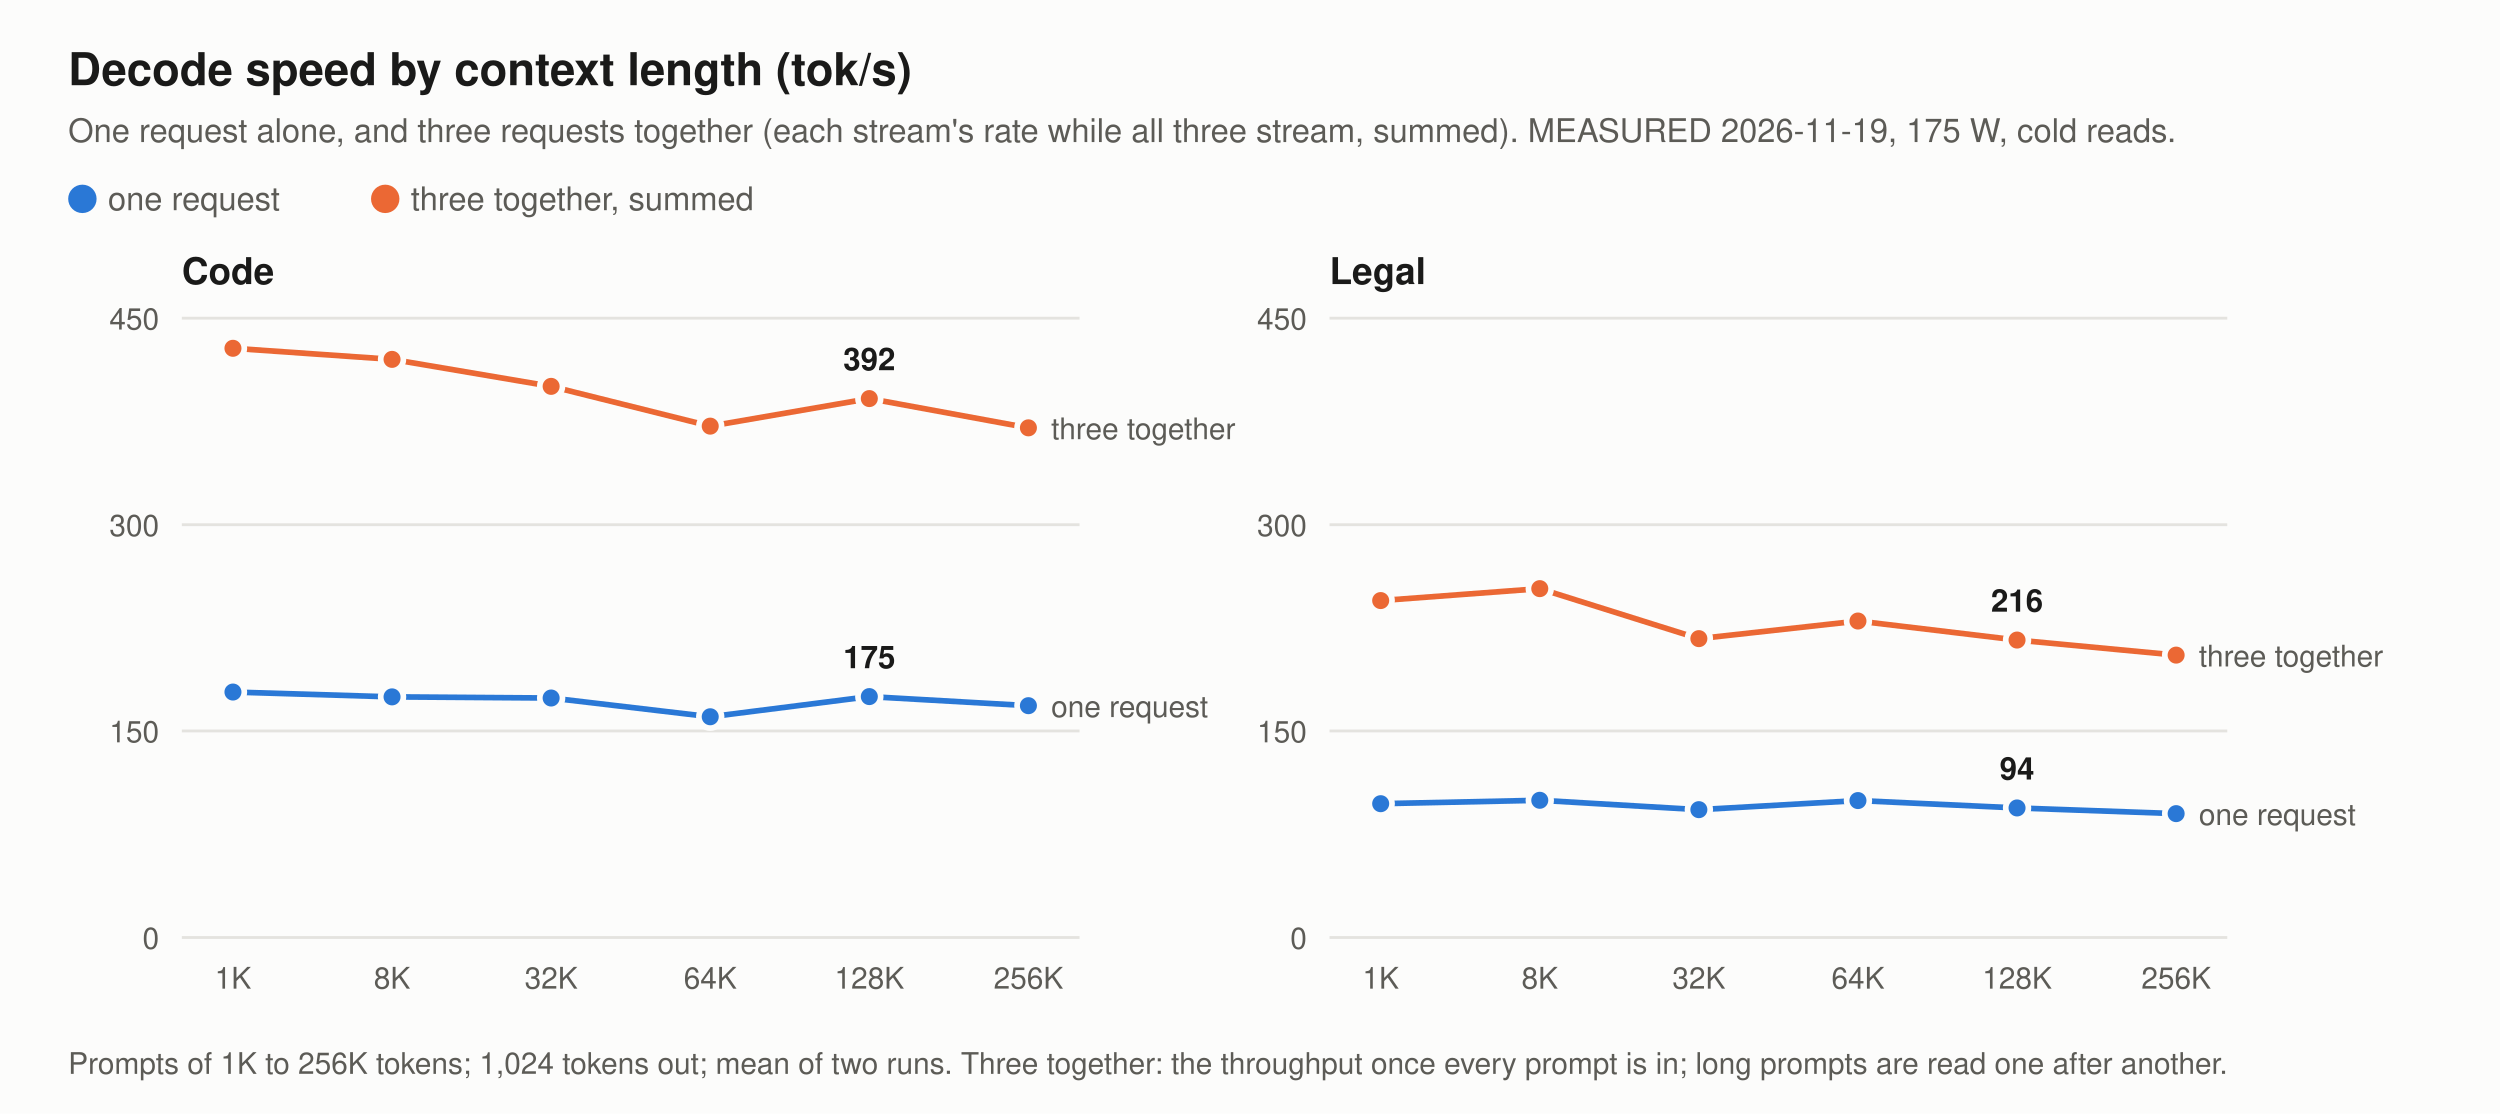
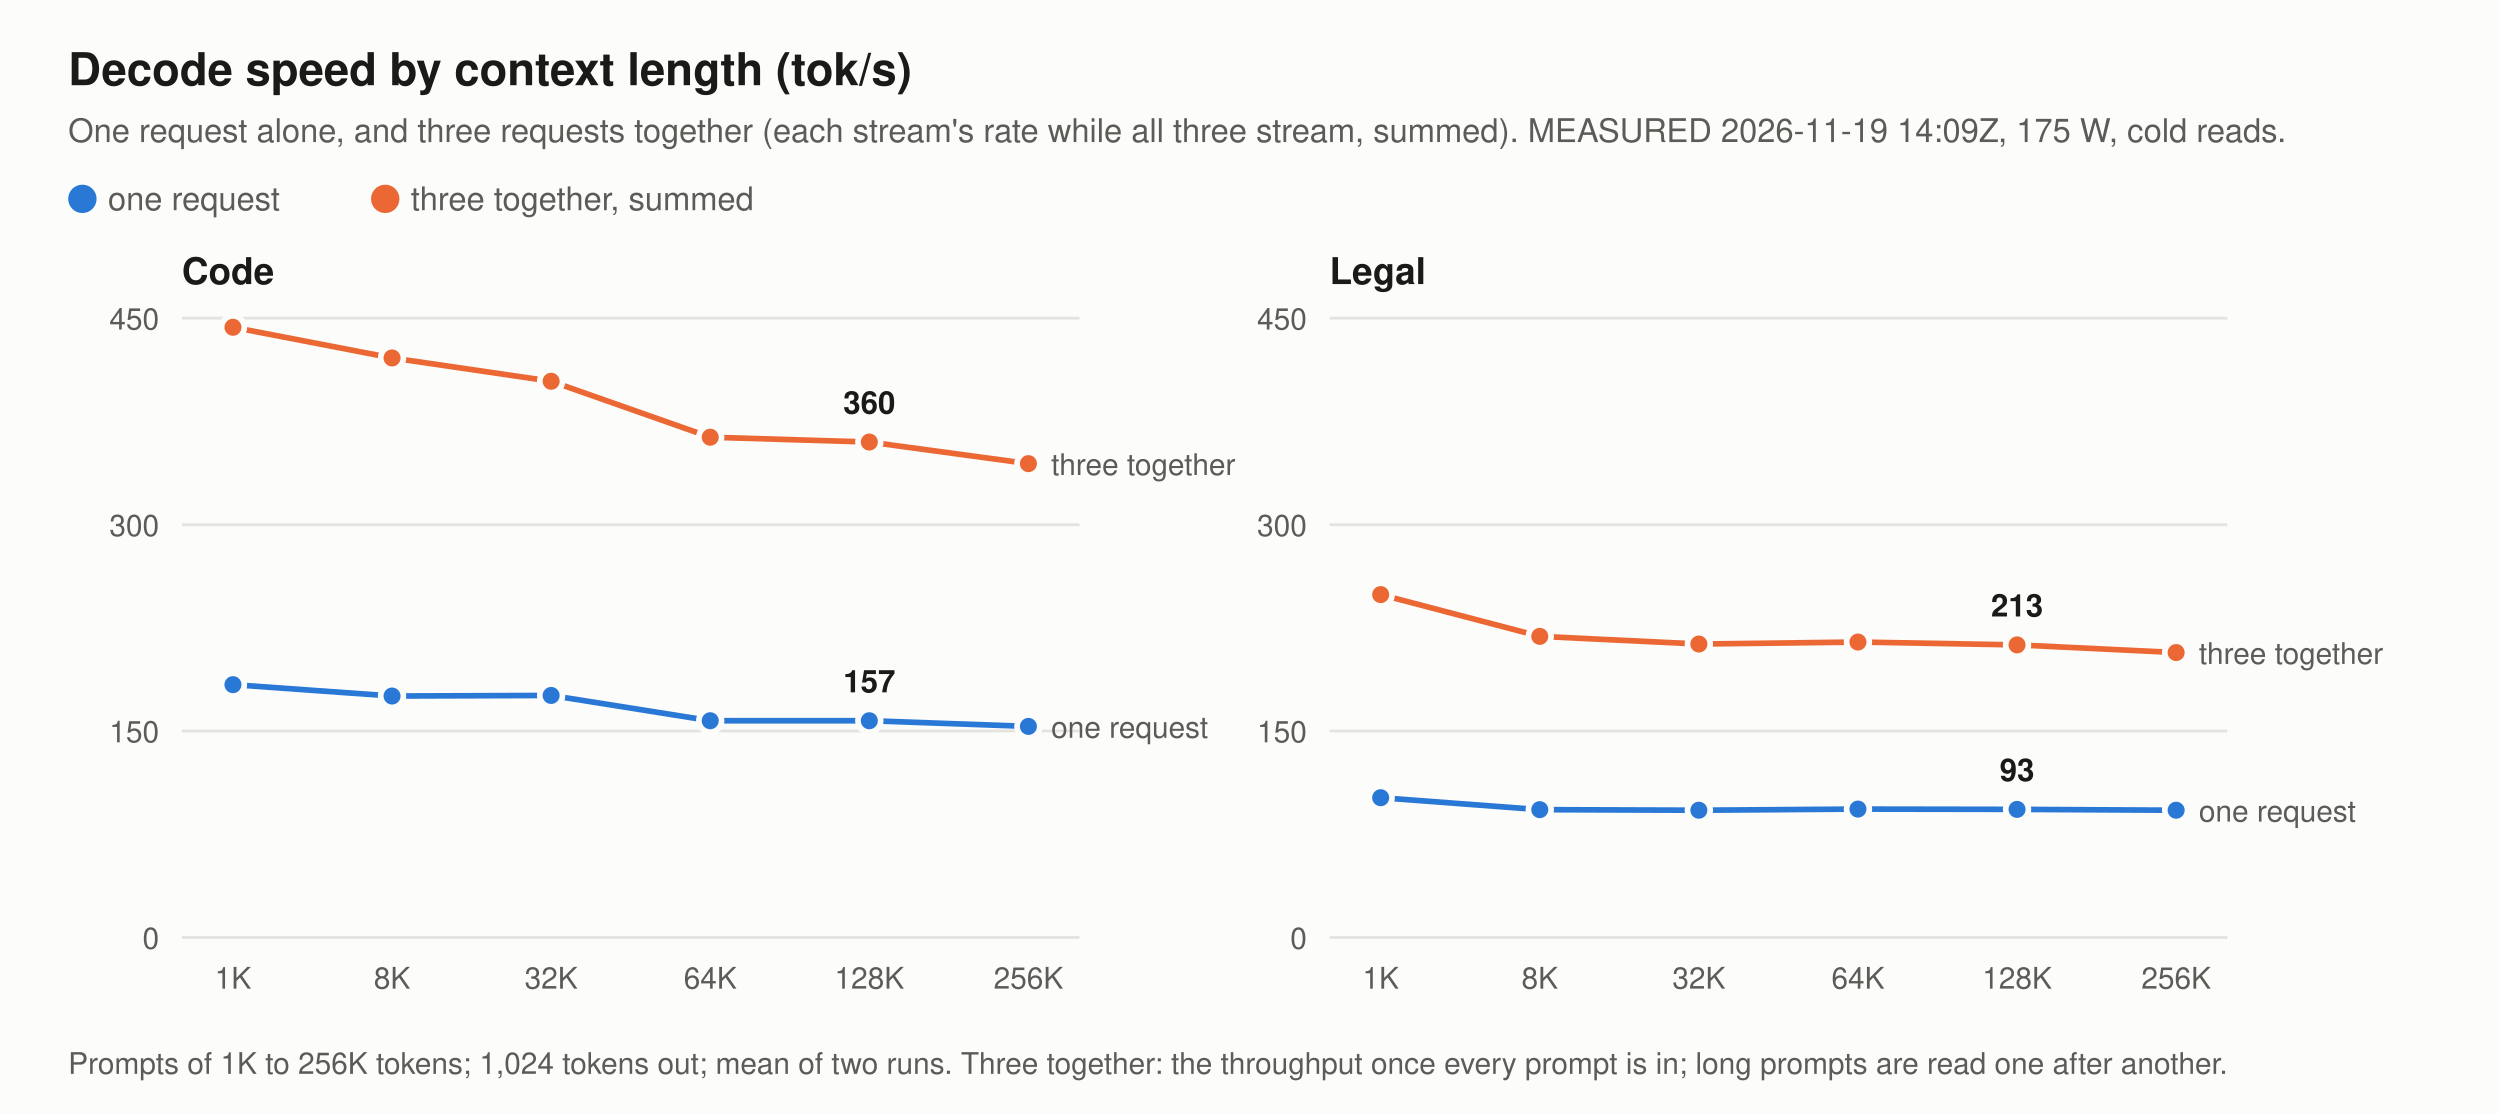
<svg xmlns="http://www.w3.org/2000/svg" width="880" height="392" viewBox="0 0 880 392" role="img" aria-label="Decode speed by context length (tok/s)">
  <rect width="880" height="392" fill="#fcfcfb" />
  <text x="24.0" y="30.0" font-family="-apple-system,BlinkMacSystemFont,'Segoe UI',Helvetica,Arial,sans-serif" font-size="16" fill="#1a1a19" text-anchor="start" font-weight="600">Decode speed by context length (tok/s)</text>
-   <text x="24.0" y="50.0" font-family="-apple-system,BlinkMacSystemFont,'Segoe UI',Helvetica,Arial,sans-serif" font-size="11.5" fill="#5c5b56" text-anchor="start" font-weight="normal">One request alone, and three requests together (each stream's rate while all three stream, summed). MEASURED 2026-11-19, 175 W, cold reads.</text>
+   <text x="24.0" y="50.0" font-family="-apple-system,BlinkMacSystemFont,'Segoe UI',Helvetica,Arial,sans-serif" font-size="11.5" fill="#5c5b56" text-anchor="start" font-weight="normal">One request alone, and three requests together (each stream's rate while all three stream, summed). MEASURED 2026-11-19 14:09Z, 175 W, cold reads.</text>
  <circle cx="29" cy="70" r="5" fill="#2a78d6" />
  <text x="38.0" y="74.0" font-family="-apple-system,BlinkMacSystemFont,'Segoe UI',Helvetica,Arial,sans-serif" font-size="11.5" fill="#5c5b56" text-anchor="start" font-weight="normal">one request</text>
  <circle cx="135.6" cy="70" r="5" fill="#eb6834" />
  <text x="144.6" y="74.0" font-family="-apple-system,BlinkMacSystemFont,'Segoe UI',Helvetica,Arial,sans-serif" font-size="11.5" fill="#5c5b56" text-anchor="start" font-weight="normal">three together, summed</text>
  <text x="64.0" y="100.0" font-family="-apple-system,BlinkMacSystemFont,'Segoe UI',Helvetica,Arial,sans-serif" font-size="13" fill="#1a1a19" text-anchor="start" font-weight="600">Code</text>
  <line x1="64" x2="380" y1="330.0" y2="330.0" stroke="#e4e3df" stroke-width="1" />
  <text x="56.0" y="334.0" font-family="-apple-system,BlinkMacSystemFont,'Segoe UI',Helvetica,Arial,sans-serif" font-size="10.5" fill="#5c5b56" text-anchor="end" font-weight="normal">0</text>
  <line x1="64" x2="380" y1="257.3" y2="257.3" stroke="#e4e3df" stroke-width="1" />
  <text x="56.0" y="261.3" font-family="-apple-system,BlinkMacSystemFont,'Segoe UI',Helvetica,Arial,sans-serif" font-size="10.5" fill="#5c5b56" text-anchor="end" font-weight="normal">150</text>
  <line x1="64" x2="380" y1="184.7" y2="184.7" stroke="#e4e3df" stroke-width="1" />
  <text x="56.0" y="188.7" font-family="-apple-system,BlinkMacSystemFont,'Segoe UI',Helvetica,Arial,sans-serif" font-size="10.5" fill="#5c5b56" text-anchor="end" font-weight="normal">300</text>
  <line x1="64" x2="380" y1="112.0" y2="112.0" stroke="#e4e3df" stroke-width="1" />
  <text x="56.0" y="116.0" font-family="-apple-system,BlinkMacSystemFont,'Segoe UI',Helvetica,Arial,sans-serif" font-size="10.5" fill="#5c5b56" text-anchor="end" font-weight="normal">450</text>
  <text x="82.0" y="348.0" font-family="-apple-system,BlinkMacSystemFont,'Segoe UI',Helvetica,Arial,sans-serif" font-size="10.5" fill="#5c5b56" text-anchor="middle" font-weight="normal">1K</text>
  <text x="138.0" y="348.0" font-family="-apple-system,BlinkMacSystemFont,'Segoe UI',Helvetica,Arial,sans-serif" font-size="10.5" fill="#5c5b56" text-anchor="middle" font-weight="normal">8K</text>
  <text x="194.0" y="348.0" font-family="-apple-system,BlinkMacSystemFont,'Segoe UI',Helvetica,Arial,sans-serif" font-size="10.5" fill="#5c5b56" text-anchor="middle" font-weight="normal">32K</text>
  <text x="250.0" y="348.0" font-family="-apple-system,BlinkMacSystemFont,'Segoe UI',Helvetica,Arial,sans-serif" font-size="10.5" fill="#5c5b56" text-anchor="middle" font-weight="normal">64K</text>
  <text x="306.0" y="348.0" font-family="-apple-system,BlinkMacSystemFont,'Segoe UI',Helvetica,Arial,sans-serif" font-size="10.5" fill="#5c5b56" text-anchor="middle" font-weight="normal">128K</text>
  <text x="362.0" y="348.0" font-family="-apple-system,BlinkMacSystemFont,'Segoe UI',Helvetica,Arial,sans-serif" font-size="10.5" fill="#5c5b56" text-anchor="middle" font-weight="normal">256K</text>
-   <polyline fill="none" stroke="#eb6834" stroke-width="2" stroke-linejoin="round" points="82.0,122.6 138.0,126.5 194.0,136.0 250.0,150.0 306.0,140.3 362.0,150.6" />
-   <circle cx="82.0" cy="122.6" r="4" fill="#eb6834" stroke="#fcfcfb" stroke-width="2" />
-   <circle cx="138.0" cy="126.5" r="4" fill="#eb6834" stroke="#fcfcfb" stroke-width="2" />
-   <circle cx="194.0" cy="136.0" r="4" fill="#eb6834" stroke="#fcfcfb" stroke-width="2" />
-   <circle cx="250.0" cy="150.0" r="4" fill="#eb6834" stroke="#fcfcfb" stroke-width="2" />
-   <circle cx="306.0" cy="140.3" r="4" fill="#eb6834" stroke="#fcfcfb" stroke-width="2" />
-   <circle cx="362.0" cy="150.6" r="4" fill="#eb6834" stroke="#fcfcfb" stroke-width="2" />
-   <text x="306.0" y="130.3" font-family="-apple-system,BlinkMacSystemFont,'Segoe UI',Helvetica,Arial,sans-serif" font-size="11" fill="#1a1a19" text-anchor="middle" font-weight="600">392</text>
-   <text x="370.0" y="154.6" font-family="-apple-system,BlinkMacSystemFont,'Segoe UI',Helvetica,Arial,sans-serif" font-size="10.5" fill="#5c5b56" text-anchor="start" font-weight="normal">three together</text>
-   <polyline fill="none" stroke="#2a78d6" stroke-width="2" stroke-linejoin="round" points="82.0,243.6 138.0,245.3 194.0,245.7 250.0,252.3 306.0,245.2 362.0,248.4" />
-   <circle cx="82.0" cy="243.6" r="4" fill="#2a78d6" stroke="#fcfcfb" stroke-width="2" />
-   <circle cx="138.0" cy="245.3" r="4" fill="#2a78d6" stroke="#fcfcfb" stroke-width="2" />
-   <circle cx="194.0" cy="245.7" r="4" fill="#2a78d6" stroke="#fcfcfb" stroke-width="2" />
-   <circle cx="250.0" cy="252.3" r="4" fill="#2a78d6" stroke="#fcfcfb" stroke-width="2" />
-   <circle cx="306.0" cy="245.2" r="4" fill="#2a78d6" stroke="#fcfcfb" stroke-width="2" />
-   <circle cx="362.0" cy="248.4" r="4" fill="#2a78d6" stroke="#fcfcfb" stroke-width="2" />
-   <text x="306.0" y="235.2" font-family="-apple-system,BlinkMacSystemFont,'Segoe UI',Helvetica,Arial,sans-serif" font-size="11" fill="#1a1a19" text-anchor="middle" font-weight="600">175</text>
-   <text x="370.0" y="252.4" font-family="-apple-system,BlinkMacSystemFont,'Segoe UI',Helvetica,Arial,sans-serif" font-size="10.5" fill="#5c5b56" text-anchor="start" font-weight="normal">one request</text>
+   <polyline fill="none" stroke="#eb6834" stroke-width="2" stroke-linejoin="round" points="82.0,115.2 138.0,126.0 194.0,134.2 250.0,153.9 306.0,155.6 362.0,163.2" />
+   <circle cx="82.0" cy="115.2" r="4" fill="#eb6834" stroke="#fcfcfb" stroke-width="2" />
+   <circle cx="138.0" cy="126.0" r="4" fill="#eb6834" stroke="#fcfcfb" stroke-width="2" />
+   <circle cx="194.0" cy="134.2" r="4" fill="#eb6834" stroke="#fcfcfb" stroke-width="2" />
+   <circle cx="250.0" cy="153.9" r="4" fill="#eb6834" stroke="#fcfcfb" stroke-width="2" />
+   <circle cx="306.0" cy="155.6" r="4" fill="#eb6834" stroke="#fcfcfb" stroke-width="2" />
+   <circle cx="362.0" cy="163.2" r="4" fill="#eb6834" stroke="#fcfcfb" stroke-width="2" />
+   <text x="306.0" y="145.6" font-family="-apple-system,BlinkMacSystemFont,'Segoe UI',Helvetica,Arial,sans-serif" font-size="11" fill="#1a1a19" text-anchor="middle" font-weight="600">360</text>
+   <text x="370.0" y="167.2" font-family="-apple-system,BlinkMacSystemFont,'Segoe UI',Helvetica,Arial,sans-serif" font-size="10.5" fill="#5c5b56" text-anchor="start" font-weight="normal">three together</text>
+   <polyline fill="none" stroke="#2a78d6" stroke-width="2" stroke-linejoin="round" points="82.0,241.0 138.0,245.0 194.0,244.8 250.0,253.7 306.0,253.7 362.0,255.7" />
+   <circle cx="82.0" cy="241.0" r="4" fill="#2a78d6" stroke="#fcfcfb" stroke-width="2" />
+   <circle cx="138.0" cy="245.0" r="4" fill="#2a78d6" stroke="#fcfcfb" stroke-width="2" />
+   <circle cx="194.0" cy="244.8" r="4" fill="#2a78d6" stroke="#fcfcfb" stroke-width="2" />
+   <circle cx="250.0" cy="253.7" r="4" fill="#2a78d6" stroke="#fcfcfb" stroke-width="2" />
+   <circle cx="306.0" cy="253.7" r="4" fill="#2a78d6" stroke="#fcfcfb" stroke-width="2" />
+   <circle cx="362.0" cy="255.7" r="4" fill="#2a78d6" stroke="#fcfcfb" stroke-width="2" />
+   <text x="306.0" y="243.7" font-family="-apple-system,BlinkMacSystemFont,'Segoe UI',Helvetica,Arial,sans-serif" font-size="11" fill="#1a1a19" text-anchor="middle" font-weight="600">157</text>
+   <text x="370.0" y="259.7" font-family="-apple-system,BlinkMacSystemFont,'Segoe UI',Helvetica,Arial,sans-serif" font-size="10.5" fill="#5c5b56" text-anchor="start" font-weight="normal">one request</text>
  <text x="468.0" y="100.0" font-family="-apple-system,BlinkMacSystemFont,'Segoe UI',Helvetica,Arial,sans-serif" font-size="13" fill="#1a1a19" text-anchor="start" font-weight="600">Legal</text>
  <line x1="468" x2="784" y1="330.0" y2="330.0" stroke="#e4e3df" stroke-width="1" />
  <text x="460.0" y="334.0" font-family="-apple-system,BlinkMacSystemFont,'Segoe UI',Helvetica,Arial,sans-serif" font-size="10.5" fill="#5c5b56" text-anchor="end" font-weight="normal">0</text>
  <line x1="468" x2="784" y1="257.3" y2="257.3" stroke="#e4e3df" stroke-width="1" />
  <text x="460.0" y="261.3" font-family="-apple-system,BlinkMacSystemFont,'Segoe UI',Helvetica,Arial,sans-serif" font-size="10.5" fill="#5c5b56" text-anchor="end" font-weight="normal">150</text>
  <line x1="468" x2="784" y1="184.7" y2="184.7" stroke="#e4e3df" stroke-width="1" />
  <text x="460.0" y="188.7" font-family="-apple-system,BlinkMacSystemFont,'Segoe UI',Helvetica,Arial,sans-serif" font-size="10.5" fill="#5c5b56" text-anchor="end" font-weight="normal">300</text>
  <line x1="468" x2="784" y1="112.0" y2="112.0" stroke="#e4e3df" stroke-width="1" />
  <text x="460.0" y="116.0" font-family="-apple-system,BlinkMacSystemFont,'Segoe UI',Helvetica,Arial,sans-serif" font-size="10.5" fill="#5c5b56" text-anchor="end" font-weight="normal">450</text>
  <text x="486.0" y="348.0" font-family="-apple-system,BlinkMacSystemFont,'Segoe UI',Helvetica,Arial,sans-serif" font-size="10.5" fill="#5c5b56" text-anchor="middle" font-weight="normal">1K</text>
  <text x="542.0" y="348.0" font-family="-apple-system,BlinkMacSystemFont,'Segoe UI',Helvetica,Arial,sans-serif" font-size="10.5" fill="#5c5b56" text-anchor="middle" font-weight="normal">8K</text>
  <text x="598.0" y="348.0" font-family="-apple-system,BlinkMacSystemFont,'Segoe UI',Helvetica,Arial,sans-serif" font-size="10.5" fill="#5c5b56" text-anchor="middle" font-weight="normal">32K</text>
  <text x="654.0" y="348.0" font-family="-apple-system,BlinkMacSystemFont,'Segoe UI',Helvetica,Arial,sans-serif" font-size="10.5" fill="#5c5b56" text-anchor="middle" font-weight="normal">64K</text>
  <text x="710.0" y="348.0" font-family="-apple-system,BlinkMacSystemFont,'Segoe UI',Helvetica,Arial,sans-serif" font-size="10.5" fill="#5c5b56" text-anchor="middle" font-weight="normal">128K</text>
  <text x="766.0" y="348.0" font-family="-apple-system,BlinkMacSystemFont,'Segoe UI',Helvetica,Arial,sans-serif" font-size="10.5" fill="#5c5b56" text-anchor="middle" font-weight="normal">256K</text>
-   <polyline fill="none" stroke="#eb6834" stroke-width="2" stroke-linejoin="round" points="486.0,211.4 542.0,207.2 598.0,224.8 654.0,218.6 710.0,225.3 766.0,230.6" />
-   <circle cx="486.0" cy="211.4" r="4" fill="#eb6834" stroke="#fcfcfb" stroke-width="2" />
-   <circle cx="542.0" cy="207.2" r="4" fill="#eb6834" stroke="#fcfcfb" stroke-width="2" />
-   <circle cx="598.0" cy="224.8" r="4" fill="#eb6834" stroke="#fcfcfb" stroke-width="2" />
-   <circle cx="654.0" cy="218.6" r="4" fill="#eb6834" stroke="#fcfcfb" stroke-width="2" />
-   <circle cx="710.0" cy="225.3" r="4" fill="#eb6834" stroke="#fcfcfb" stroke-width="2" />
-   <circle cx="766.0" cy="230.6" r="4" fill="#eb6834" stroke="#fcfcfb" stroke-width="2" />
-   <text x="710.0" y="215.3" font-family="-apple-system,BlinkMacSystemFont,'Segoe UI',Helvetica,Arial,sans-serif" font-size="11" fill="#1a1a19" text-anchor="middle" font-weight="600">216</text>
-   <text x="774.0" y="234.6" font-family="-apple-system,BlinkMacSystemFont,'Segoe UI',Helvetica,Arial,sans-serif" font-size="10.5" fill="#5c5b56" text-anchor="start" font-weight="normal">three together</text>
-   <polyline fill="none" stroke="#2a78d6" stroke-width="2" stroke-linejoin="round" points="486.0,282.9 542.0,281.7 598.0,285.0 654.0,281.8 710.0,284.4 766.0,286.4" />
-   <circle cx="486.0" cy="282.9" r="4" fill="#2a78d6" stroke="#fcfcfb" stroke-width="2" />
-   <circle cx="542.0" cy="281.7" r="4" fill="#2a78d6" stroke="#fcfcfb" stroke-width="2" />
-   <circle cx="598.0" cy="285.0" r="4" fill="#2a78d6" stroke="#fcfcfb" stroke-width="2" />
-   <circle cx="654.0" cy="281.8" r="4" fill="#2a78d6" stroke="#fcfcfb" stroke-width="2" />
-   <circle cx="710.0" cy="284.4" r="4" fill="#2a78d6" stroke="#fcfcfb" stroke-width="2" />
-   <circle cx="766.0" cy="286.4" r="4" fill="#2a78d6" stroke="#fcfcfb" stroke-width="2" />
-   <text x="710.0" y="274.4" font-family="-apple-system,BlinkMacSystemFont,'Segoe UI',Helvetica,Arial,sans-serif" font-size="11" fill="#1a1a19" text-anchor="middle" font-weight="600">94</text>
-   <text x="774.0" y="290.4" font-family="-apple-system,BlinkMacSystemFont,'Segoe UI',Helvetica,Arial,sans-serif" font-size="10.5" fill="#5c5b56" text-anchor="start" font-weight="normal">one request</text>
+   <polyline fill="none" stroke="#eb6834" stroke-width="2" stroke-linejoin="round" points="486.0,209.3 542.0,224.0 598.0,226.7 654.0,226.0 710.0,227.0 766.0,229.7" />
+   <circle cx="486.0" cy="209.3" r="4" fill="#eb6834" stroke="#fcfcfb" stroke-width="2" />
+   <circle cx="542.0" cy="224.0" r="4" fill="#eb6834" stroke="#fcfcfb" stroke-width="2" />
+   <circle cx="598.0" cy="226.7" r="4" fill="#eb6834" stroke="#fcfcfb" stroke-width="2" />
+   <circle cx="654.0" cy="226.0" r="4" fill="#eb6834" stroke="#fcfcfb" stroke-width="2" />
+   <circle cx="710.0" cy="227.0" r="4" fill="#eb6834" stroke="#fcfcfb" stroke-width="2" />
+   <circle cx="766.0" cy="229.7" r="4" fill="#eb6834" stroke="#fcfcfb" stroke-width="2" />
+   <text x="710.0" y="217.0" font-family="-apple-system,BlinkMacSystemFont,'Segoe UI',Helvetica,Arial,sans-serif" font-size="11" fill="#1a1a19" text-anchor="middle" font-weight="600">213</text>
+   <text x="774.0" y="233.7" font-family="-apple-system,BlinkMacSystemFont,'Segoe UI',Helvetica,Arial,sans-serif" font-size="10.5" fill="#5c5b56" text-anchor="start" font-weight="normal">three together</text>
+   <polyline fill="none" stroke="#2a78d6" stroke-width="2" stroke-linejoin="round" points="486.0,280.8 542.0,285.0 598.0,285.2 654.0,284.8 710.0,284.9 766.0,285.2" />
+   <circle cx="486.0" cy="280.8" r="4" fill="#2a78d6" stroke="#fcfcfb" stroke-width="2" />
+   <circle cx="542.0" cy="285.0" r="4" fill="#2a78d6" stroke="#fcfcfb" stroke-width="2" />
+   <circle cx="598.0" cy="285.2" r="4" fill="#2a78d6" stroke="#fcfcfb" stroke-width="2" />
+   <circle cx="654.0" cy="284.8" r="4" fill="#2a78d6" stroke="#fcfcfb" stroke-width="2" />
+   <circle cx="710.0" cy="284.9" r="4" fill="#2a78d6" stroke="#fcfcfb" stroke-width="2" />
+   <circle cx="766.0" cy="285.2" r="4" fill="#2a78d6" stroke="#fcfcfb" stroke-width="2" />
+   <text x="710.0" y="274.9" font-family="-apple-system,BlinkMacSystemFont,'Segoe UI',Helvetica,Arial,sans-serif" font-size="11" fill="#1a1a19" text-anchor="middle" font-weight="600">93</text>
+   <text x="774.0" y="289.2" font-family="-apple-system,BlinkMacSystemFont,'Segoe UI',Helvetica,Arial,sans-serif" font-size="10.5" fill="#5c5b56" text-anchor="start" font-weight="normal">one request</text>
  <text x="24.0" y="378.0" font-family="-apple-system,BlinkMacSystemFont,'Segoe UI',Helvetica,Arial,sans-serif" font-size="10.5" fill="#5c5b56" text-anchor="start" font-weight="normal">Prompts of 1K to 256K tokens; 1,024 tokens out; mean of two runs. Three together: the throughput once every prompt is in; long prompts are read one after another.</text>
</svg>
